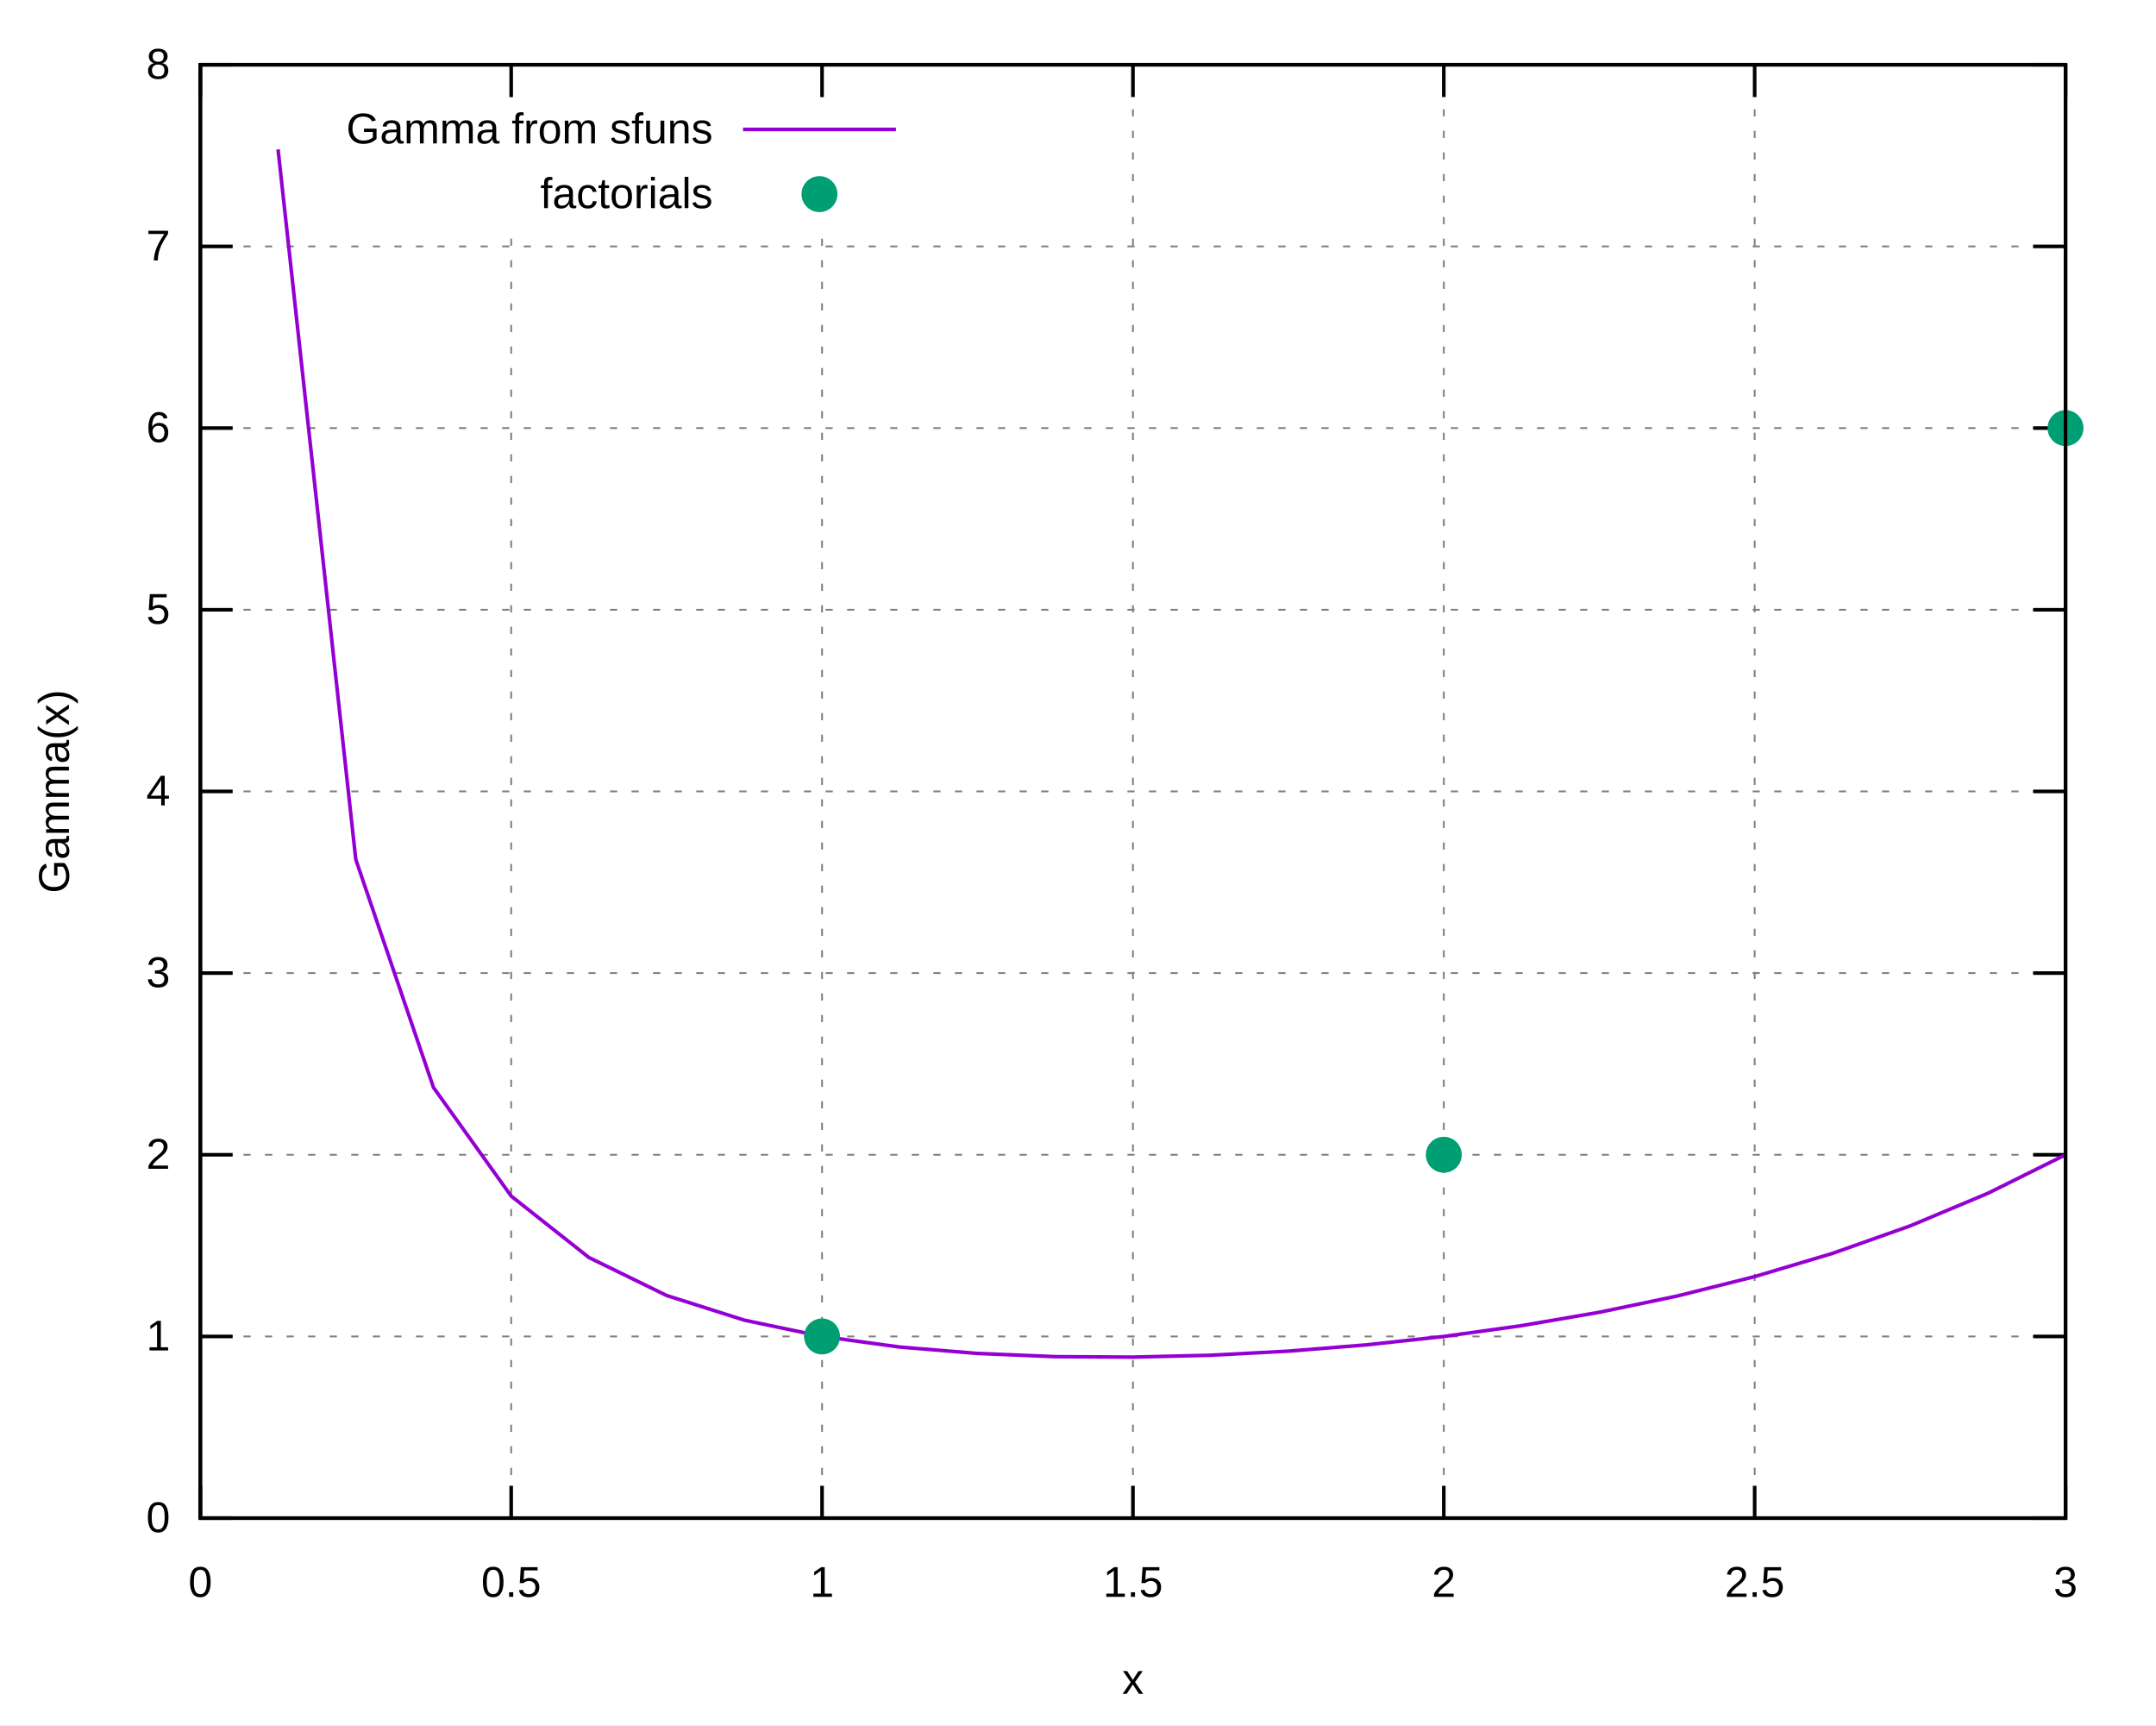
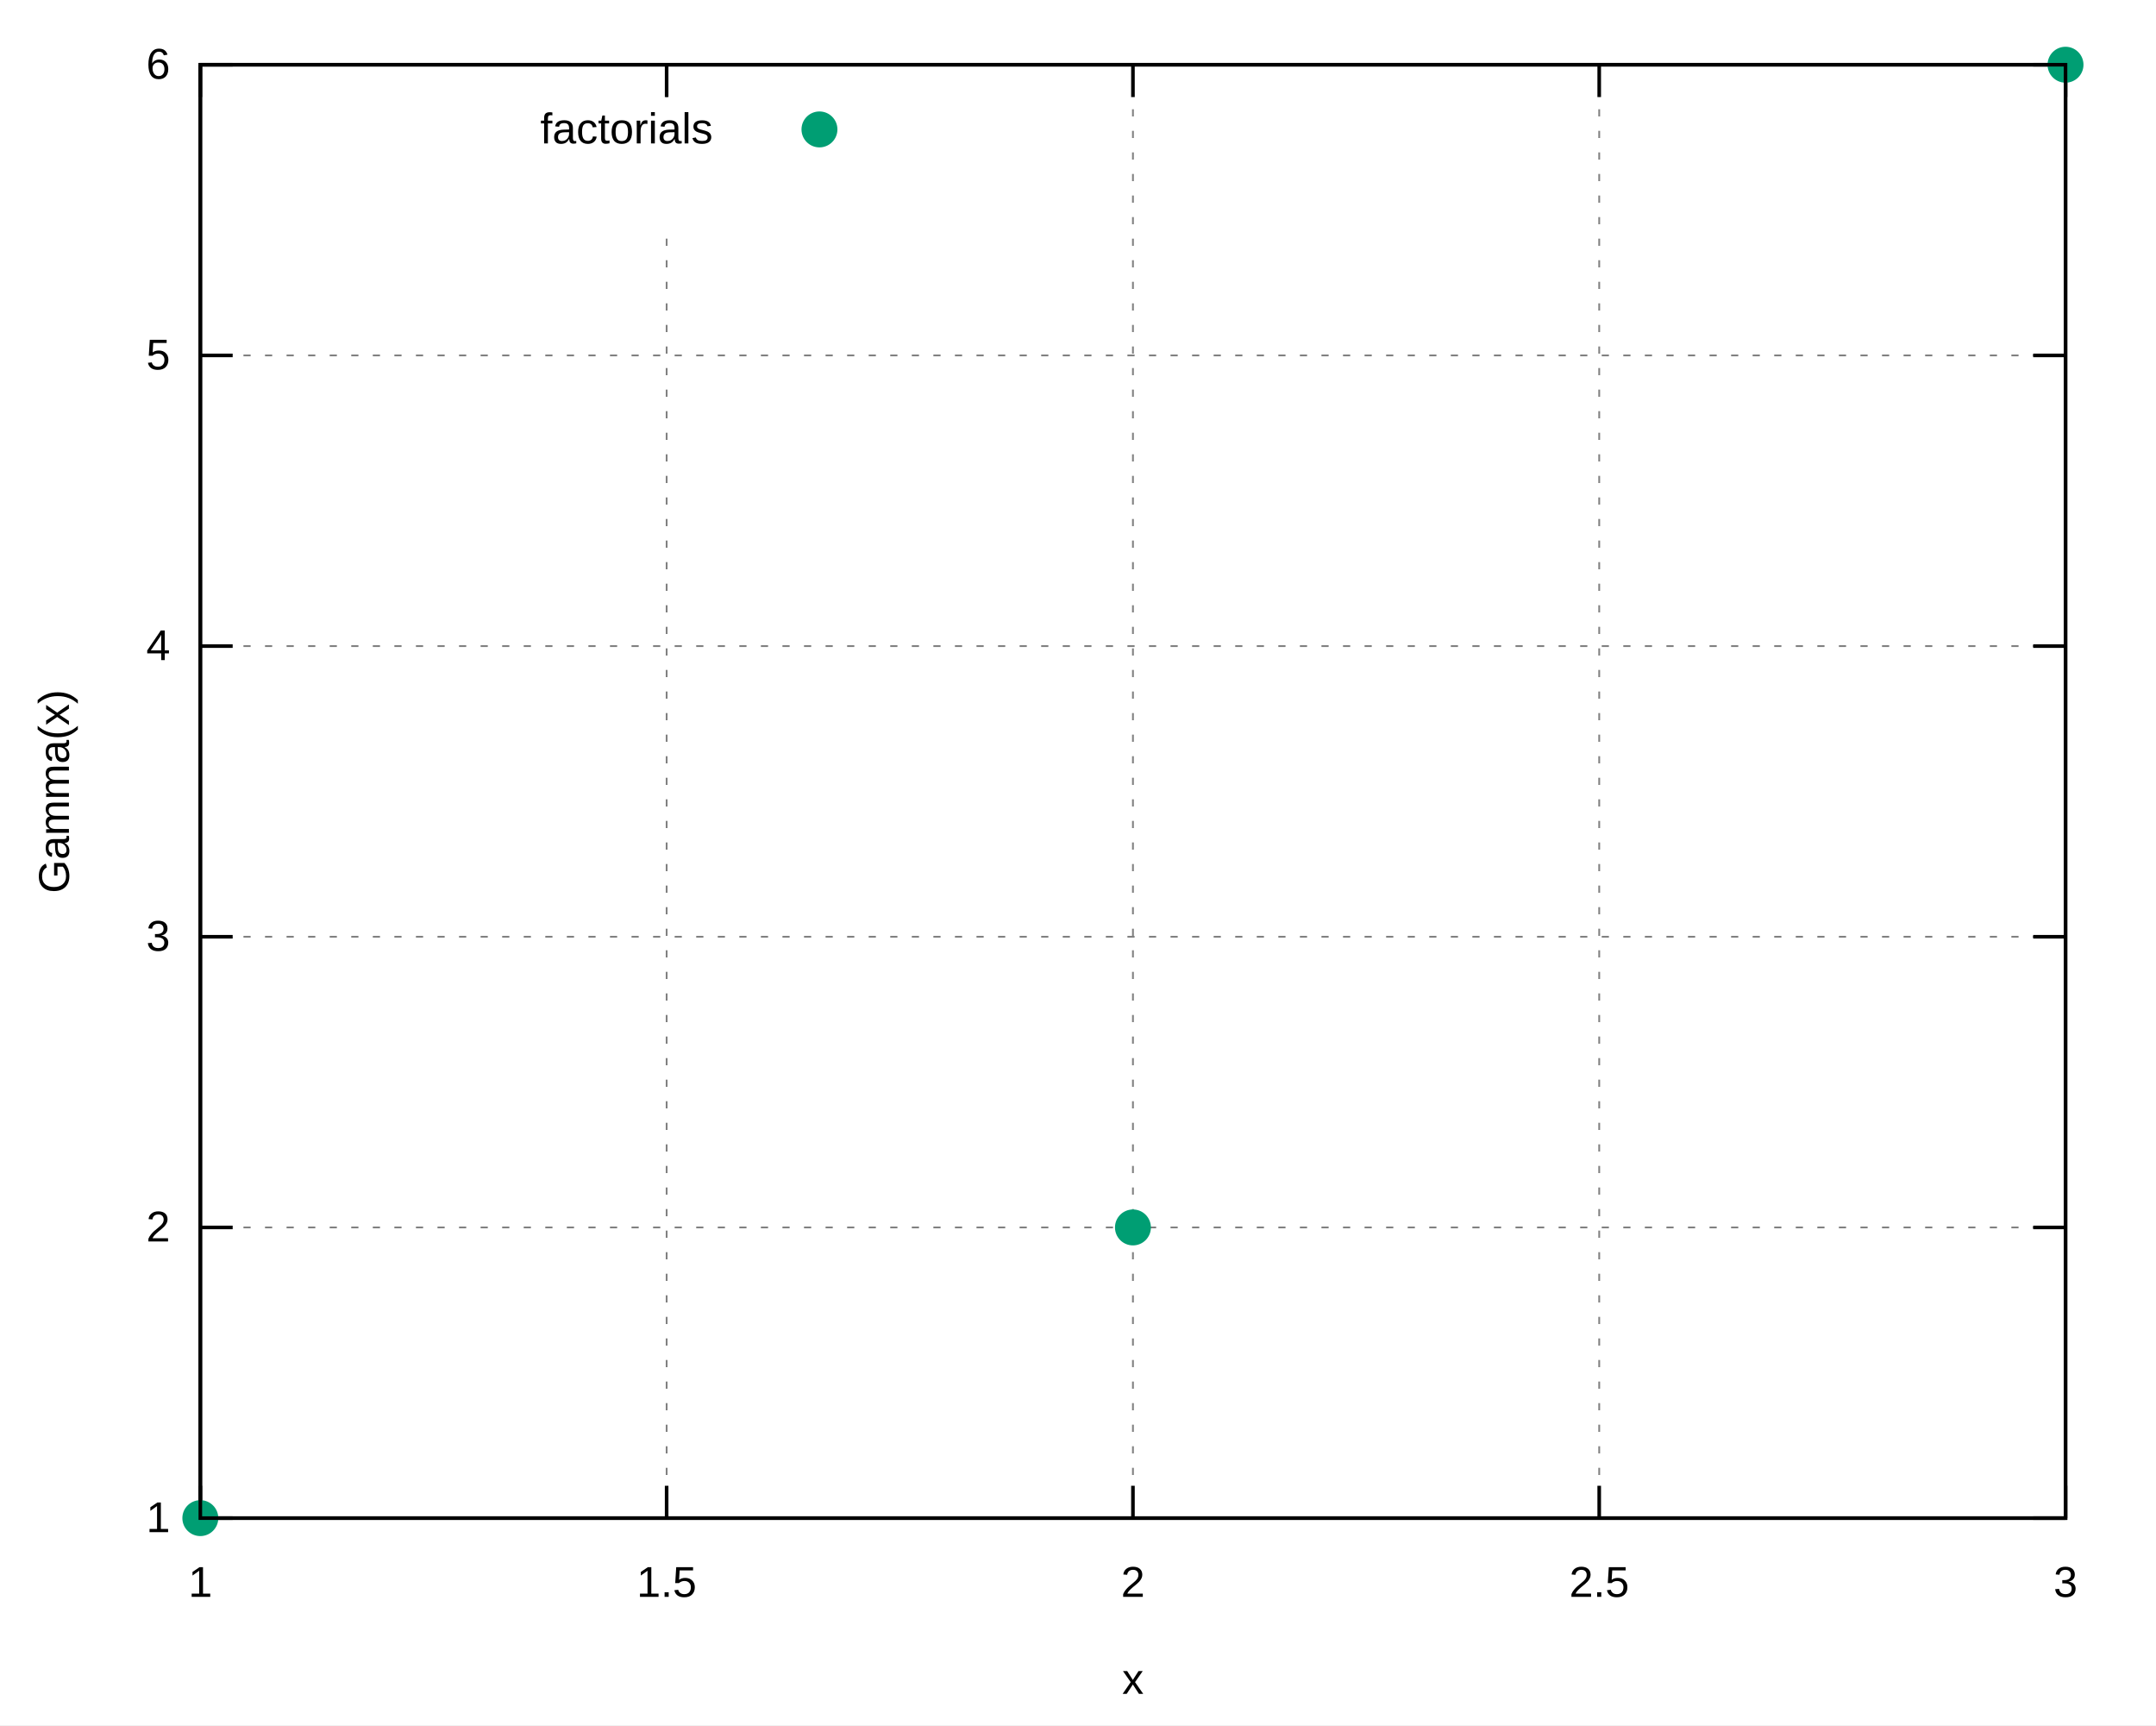
<svg xmlns="http://www.w3.org/2000/svg" xmlns:xlink="http://www.w3.org/1999/xlink" width="600" height="480" viewBox="0 0 600 480">
  <g id="gnuplot_canvas">
    <rect x="0" y="0" width="600" height="480" fill="#ffffff" />
    <defs>
      <circle id="gpDot" r="0.5" stroke-width="0.5" stroke="currentColor" />
      <path id="gpPt0" stroke-width="0.222" stroke="currentColor" d="M-1,0 h2 M0,-1 v2" />
      <path id="gpPt1" stroke-width="0.222" stroke="currentColor" d="M-1,-1 L1,1 M1,-1 L-1,1" />
      <path id="gpPt2" stroke-width="0.222" stroke="currentColor" d="M-1,0 L1,0 M0,-1 L0,1 M-1,-1 L1,1 M-1,1 L1,-1" />
      <rect id="gpPt3" stroke-width="0.222" stroke="currentColor" x="-1" y="-1" width="2" height="2" />
      <rect id="gpPt4" stroke-width="0.222" stroke="currentColor" fill="currentColor" x="-1" y="-1" width="2" height="2" />
      <circle id="gpPt5" stroke-width="0.222" stroke="currentColor" cx="0" cy="0" r="1" />
      <use xlink:href="#gpPt5" id="gpPt6" fill="currentColor" stroke="none" />
      <path id="gpPt7" stroke-width="0.222" stroke="currentColor" d="M0,-1.33 L-1.33,0.67 L1.33,0.67 z" />
      <use xlink:href="#gpPt7" id="gpPt8" fill="currentColor" stroke="none" />
      <use xlink:href="#gpPt7" id="gpPt9" stroke="currentColor" transform="rotate(180)" />
      <use xlink:href="#gpPt9" id="gpPt10" fill="currentColor" stroke="none" />
      <use xlink:href="#gpPt3" id="gpPt11" stroke="currentColor" transform="rotate(45)" />
      <use xlink:href="#gpPt11" id="gpPt12" fill="currentColor" stroke="none" />
      <path id="gpPt13" stroke-width="0.222" stroke="currentColor" d="M0,1.330 L1.265,0.411 L0.782,-1.067 L-0.782,-1.076 L-1.265,0.411 z" />
      <use xlink:href="#gpPt13" id="gpPt14" fill="currentColor" stroke="none" />
      <filter id="textbox" filterUnits="objectBoundingBox" x="0" y="0" height="1" width="1">
        <feFlood flood-color="#FFFFFF" flood-opacity="1" result="bgnd" />
        <feComposite in="SourceGraphic" in2="bgnd" operator="atop" />
      </filter>
      <filter id="greybox" filterUnits="objectBoundingBox" x="0" y="0" height="1" width="1">
        <feFlood flood-color="lightgrey" flood-opacity="1" result="grey" />
        <feComposite in="SourceGraphic" in2="grey" operator="atop" />
      </filter>
    </defs>
    <g fill="none" color="#FFFFFF" stroke="currentColor" stroke-width="1.00" stroke-linecap="butt" stroke-linejoin="miter">
</g>
    <g fill="none" color="black" stroke="currentColor" stroke-width="1.00" stroke-linecap="butt" stroke-linejoin="miter">
</g>
    <g fill="none" color="black" stroke="black" stroke-width="0.50" stroke-linecap="butt" stroke-linejoin="miter">
</g>
    <g fill="none" color="gray" stroke="currentColor" stroke-width="0.50" stroke-linecap="butt" stroke-linejoin="miter">
      <path stroke="gray" stroke-dasharray="2,4" class="gridline" d="M55.75,422.40 L574.82,422.40  " />
    </g>
    <g fill="none" color="gray" stroke="gray" stroke-width="1.00" stroke-linecap="butt" stroke-linejoin="miter">
</g>
    <g fill="none" color="black" stroke="currentColor" stroke-width="1.00" stroke-linecap="butt" stroke-linejoin="miter">
      <path stroke="black" d="M55.75,422.40 L64.75,422.40 M574.82,422.40 L565.82,422.40  " />
      <g transform="translate(47.36,426.30)" stroke="none" fill="black" font-family="Arial" font-size="12.00" text-anchor="end">
        <text>
-           <tspan font-family="Arial"> 0</tspan>
-         </text>
-       </g>
-     </g>
-     <g fill="none" color="black" stroke="currentColor" stroke-width="1.00" stroke-linecap="butt" stroke-linejoin="miter">
- </g>
-     <g fill="none" color="black" stroke="black" stroke-width="0.50" stroke-linecap="butt" stroke-linejoin="miter">
- </g>
-     <g fill="none" color="gray" stroke="currentColor" stroke-width="0.50" stroke-linecap="butt" stroke-linejoin="miter">
-       <path stroke="gray" stroke-dasharray="2,4" class="gridline" d="M55.75,371.85 L574.82,371.85  " />
-     </g>
-     <g fill="none" color="gray" stroke="gray" stroke-width="1.00" stroke-linecap="butt" stroke-linejoin="miter">
- </g>
-     <g fill="none" color="black" stroke="currentColor" stroke-width="1.00" stroke-linecap="butt" stroke-linejoin="miter">
-       <path stroke="black" d="M55.75,371.85 L64.75,371.85 M574.82,371.85 L565.82,371.85  " />
-       <g transform="translate(47.36,375.75)" stroke="none" fill="black" font-family="Arial" font-size="12.00" text-anchor="end">
-         <text>
          <tspan font-family="Arial"> 1</tspan>
        </text>
      </g>
    </g>
    <g fill="none" color="black" stroke="currentColor" stroke-width="1.00" stroke-linecap="butt" stroke-linejoin="miter">
</g>
    <g fill="none" color="black" stroke="black" stroke-width="0.50" stroke-linecap="butt" stroke-linejoin="miter">
</g>
    <g fill="none" color="gray" stroke="currentColor" stroke-width="0.50" stroke-linecap="butt" stroke-linejoin="miter">
-       <path stroke="gray" stroke-dasharray="2,4" class="gridline" d="M55.75,321.30 L574.82,321.30  " />
-     </g>
-     <g fill="none" color="gray" stroke="gray" stroke-width="1.00" stroke-linecap="butt" stroke-linejoin="miter">
- </g>
-     <g fill="none" color="black" stroke="currentColor" stroke-width="1.00" stroke-linecap="butt" stroke-linejoin="miter">
-       <path stroke="black" d="M55.75,321.30 L64.75,321.30 M574.82,321.30 L565.82,321.30  " />
-       <g transform="translate(47.36,325.20)" stroke="none" fill="black" font-family="Arial" font-size="12.00" text-anchor="end">
+       <path stroke="gray" stroke-dasharray="2,4" class="gridline" d="M55.75,341.52 L574.82,341.52  " />
+     </g>
+     <g fill="none" color="gray" stroke="gray" stroke-width="1.00" stroke-linecap="butt" stroke-linejoin="miter">
+ </g>
+     <g fill="none" color="black" stroke="currentColor" stroke-width="1.00" stroke-linecap="butt" stroke-linejoin="miter">
+       <path stroke="black" d="M55.75,341.52 L64.75,341.52 M574.82,341.52 L565.82,341.52  " />
+       <g transform="translate(47.36,345.42)" stroke="none" fill="black" font-family="Arial" font-size="12.00" text-anchor="end">
        <text>
          <tspan font-family="Arial"> 2</tspan>
        </text>
      </g>
    </g>
    <g fill="none" color="black" stroke="currentColor" stroke-width="1.00" stroke-linecap="butt" stroke-linejoin="miter">
</g>
    <g fill="none" color="black" stroke="black" stroke-width="0.50" stroke-linecap="butt" stroke-linejoin="miter">
</g>
    <g fill="none" color="gray" stroke="currentColor" stroke-width="0.50" stroke-linecap="butt" stroke-linejoin="miter">
-       <path stroke="gray" stroke-dasharray="2,4" class="gridline" d="M55.75,270.75 L574.82,270.75  " />
-     </g>
-     <g fill="none" color="gray" stroke="gray" stroke-width="1.00" stroke-linecap="butt" stroke-linejoin="miter">
- </g>
-     <g fill="none" color="black" stroke="currentColor" stroke-width="1.00" stroke-linecap="butt" stroke-linejoin="miter">
-       <path stroke="black" d="M55.75,270.75 L64.75,270.75 M574.82,270.75 L565.82,270.75  " />
-       <g transform="translate(47.36,274.65)" stroke="none" fill="black" font-family="Arial" font-size="12.00" text-anchor="end">
+       <path stroke="gray" stroke-dasharray="2,4" class="gridline" d="M55.75,260.64 L574.82,260.64  " />
+     </g>
+     <g fill="none" color="gray" stroke="gray" stroke-width="1.00" stroke-linecap="butt" stroke-linejoin="miter">
+ </g>
+     <g fill="none" color="black" stroke="currentColor" stroke-width="1.00" stroke-linecap="butt" stroke-linejoin="miter">
+       <path stroke="black" d="M55.75,260.64 L64.75,260.64 M574.82,260.64 L565.82,260.64  " />
+       <g transform="translate(47.36,264.54)" stroke="none" fill="black" font-family="Arial" font-size="12.00" text-anchor="end">
        <text>
          <tspan font-family="Arial"> 3</tspan>
        </text>
      </g>
    </g>
    <g fill="none" color="black" stroke="currentColor" stroke-width="1.00" stroke-linecap="butt" stroke-linejoin="miter">
</g>
    <g fill="none" color="black" stroke="black" stroke-width="0.50" stroke-linecap="butt" stroke-linejoin="miter">
</g>
    <g fill="none" color="gray" stroke="currentColor" stroke-width="0.50" stroke-linecap="butt" stroke-linejoin="miter">
-       <path stroke="gray" stroke-dasharray="2,4" class="gridline" d="M55.75,220.20 L574.82,220.20  " />
-     </g>
-     <g fill="none" color="gray" stroke="gray" stroke-width="1.00" stroke-linecap="butt" stroke-linejoin="miter">
- </g>
-     <g fill="none" color="black" stroke="currentColor" stroke-width="1.00" stroke-linecap="butt" stroke-linejoin="miter">
-       <path stroke="black" d="M55.75,220.20 L64.75,220.20 M574.82,220.20 L565.82,220.20  " />
-       <g transform="translate(47.36,224.10)" stroke="none" fill="black" font-family="Arial" font-size="12.00" text-anchor="end">
+       <path stroke="gray" stroke-dasharray="2,4" class="gridline" d="M55.75,179.77 L574.82,179.77  " />
+     </g>
+     <g fill="none" color="gray" stroke="gray" stroke-width="1.00" stroke-linecap="butt" stroke-linejoin="miter">
+ </g>
+     <g fill="none" color="black" stroke="currentColor" stroke-width="1.00" stroke-linecap="butt" stroke-linejoin="miter">
+       <path stroke="black" d="M55.75,179.77 L64.75,179.77 M574.82,179.77 L565.82,179.77  " />
+       <g transform="translate(47.36,183.67)" stroke="none" fill="black" font-family="Arial" font-size="12.00" text-anchor="end">
        <text>
          <tspan font-family="Arial"> 4</tspan>
        </text>
      </g>
    </g>
    <g fill="none" color="black" stroke="currentColor" stroke-width="1.00" stroke-linecap="butt" stroke-linejoin="miter">
</g>
    <g fill="none" color="black" stroke="black" stroke-width="0.50" stroke-linecap="butt" stroke-linejoin="miter">
</g>
    <g fill="none" color="gray" stroke="currentColor" stroke-width="0.50" stroke-linecap="butt" stroke-linejoin="miter">
-       <path stroke="gray" stroke-dasharray="2,4" class="gridline" d="M55.75,169.66 L574.82,169.66  " />
-     </g>
-     <g fill="none" color="gray" stroke="gray" stroke-width="1.00" stroke-linecap="butt" stroke-linejoin="miter">
- </g>
-     <g fill="none" color="black" stroke="currentColor" stroke-width="1.00" stroke-linecap="butt" stroke-linejoin="miter">
-       <path stroke="black" d="M55.75,169.66 L64.75,169.66 M574.82,169.66 L565.82,169.66  " />
-       <g transform="translate(47.36,173.56)" stroke="none" fill="black" font-family="Arial" font-size="12.00" text-anchor="end">
+       <path stroke="gray" stroke-dasharray="2,4" class="gridline" d="M55.75,98.89 L574.82,98.89  " />
+     </g>
+     <g fill="none" color="gray" stroke="gray" stroke-width="1.00" stroke-linecap="butt" stroke-linejoin="miter">
+ </g>
+     <g fill="none" color="black" stroke="currentColor" stroke-width="1.00" stroke-linecap="butt" stroke-linejoin="miter">
+       <path stroke="black" d="M55.75,98.89 L64.75,98.89 M574.82,98.89 L565.82,98.89  " />
+       <g transform="translate(47.36,102.79)" stroke="none" fill="black" font-family="Arial" font-size="12.00" text-anchor="end">
        <text>
          <tspan font-family="Arial"> 5</tspan>
-         </text>
-       </g>
-     </g>
-     <g fill="none" color="black" stroke="currentColor" stroke-width="1.00" stroke-linecap="butt" stroke-linejoin="miter">
- </g>
-     <g fill="none" color="black" stroke="black" stroke-width="0.50" stroke-linecap="butt" stroke-linejoin="miter">
- </g>
-     <g fill="none" color="gray" stroke="currentColor" stroke-width="0.50" stroke-linecap="butt" stroke-linejoin="miter">
-       <path stroke="gray" stroke-dasharray="2,4" class="gridline" d="M55.75,119.11 L574.82,119.11  " />
-     </g>
-     <g fill="none" color="gray" stroke="gray" stroke-width="1.00" stroke-linecap="butt" stroke-linejoin="miter">
- </g>
-     <g fill="none" color="black" stroke="currentColor" stroke-width="1.00" stroke-linecap="butt" stroke-linejoin="miter">
-       <path stroke="black" d="M55.75,119.11 L64.75,119.11 M574.82,119.11 L565.82,119.11  " />
-       <g transform="translate(47.36,123.01)" stroke="none" fill="black" font-family="Arial" font-size="12.00" text-anchor="end">
-         <text>
-           <tspan font-family="Arial"> 6</tspan>
-         </text>
-       </g>
-     </g>
-     <g fill="none" color="black" stroke="currentColor" stroke-width="1.00" stroke-linecap="butt" stroke-linejoin="miter">
- </g>
-     <g fill="none" color="black" stroke="black" stroke-width="0.50" stroke-linecap="butt" stroke-linejoin="miter">
- </g>
-     <g fill="none" color="gray" stroke="currentColor" stroke-width="0.50" stroke-linecap="butt" stroke-linejoin="miter">
-       <path stroke="gray" stroke-dasharray="2,4" class="gridline" d="M55.75,68.56 L574.82,68.56  " />
-     </g>
-     <g fill="none" color="gray" stroke="gray" stroke-width="1.00" stroke-linecap="butt" stroke-linejoin="miter">
- </g>
-     <g fill="none" color="black" stroke="currentColor" stroke-width="1.00" stroke-linecap="butt" stroke-linejoin="miter">
-       <path stroke="black" d="M55.75,68.56 L64.75,68.56 M574.82,68.56 L565.82,68.56  " />
-       <g transform="translate(47.36,72.46)" stroke="none" fill="black" font-family="Arial" font-size="12.00" text-anchor="end">
-         <text>
-           <tspan font-family="Arial"> 7</tspan>
        </text>
      </g>
    </g>
    <g fill="none" color="black" stroke="currentColor" stroke-width="1.00" stroke-linecap="butt" stroke-linejoin="miter">
</g>
    <g fill="none" color="black" stroke="black" stroke-width="0.50" stroke-linecap="butt" stroke-linejoin="miter">
</g>
    <g fill="none" color="gray" stroke="currentColor" stroke-width="0.50" stroke-linecap="butt" stroke-linejoin="miter">
      <path stroke="gray" stroke-dasharray="2,4" class="gridline" d="M55.75,18.01 L574.82,18.01  " />
    </g>
    <g fill="none" color="gray" stroke="gray" stroke-width="1.00" stroke-linecap="butt" stroke-linejoin="miter">
</g>
    <g fill="none" color="black" stroke="currentColor" stroke-width="1.00" stroke-linecap="butt" stroke-linejoin="miter">
      <path stroke="black" d="M55.75,18.01 L64.75,18.01 M574.82,18.01 L565.82,18.01  " />
      <g transform="translate(47.36,21.91)" stroke="none" fill="black" font-family="Arial" font-size="12.00" text-anchor="end">
        <text>
-           <tspan font-family="Arial"> 8</tspan>
+           <tspan font-family="Arial"> 6</tspan>
        </text>
      </g>
    </g>
    <g fill="none" color="black" stroke="currentColor" stroke-width="1.00" stroke-linecap="butt" stroke-linejoin="miter">
</g>
    <g fill="none" color="black" stroke="black" stroke-width="0.50" stroke-linecap="butt" stroke-linejoin="miter">
</g>
    <g fill="none" color="gray" stroke="currentColor" stroke-width="0.50" stroke-linecap="butt" stroke-linejoin="miter">
      <path stroke="gray" stroke-dasharray="2,4" class="gridline" d="M55.75,422.40 L55.75,18.01  " />
    </g>
    <g fill="none" color="gray" stroke="gray" stroke-width="1.00" stroke-linecap="butt" stroke-linejoin="miter">
</g>
    <g fill="none" color="black" stroke="currentColor" stroke-width="1.00" stroke-linecap="butt" stroke-linejoin="miter">
      <path stroke="black" d="M55.75,422.40 L55.75,413.40 M55.75,18.01 L55.75,27.01  " />
      <g transform="translate(55.75,444.30)" stroke="none" fill="black" font-family="Arial" font-size="12.00" text-anchor="middle">
        <text>
-           <tspan font-family="Arial"> 0</tspan>
-         </text>
-       </g>
-     </g>
-     <g fill="none" color="black" stroke="currentColor" stroke-width="1.00" stroke-linecap="butt" stroke-linejoin="miter">
- </g>
-     <g fill="none" color="black" stroke="black" stroke-width="0.50" stroke-linecap="butt" stroke-linejoin="miter">
- </g>
-     <g fill="none" color="gray" stroke="currentColor" stroke-width="0.50" stroke-linecap="butt" stroke-linejoin="miter">
-       <path stroke="gray" stroke-dasharray="2,4" class="gridline" d="M142.26,422.40 L142.26,63.01 M142.26,27.01 L142.26,18.01  " />
-     </g>
-     <g fill="none" color="gray" stroke="gray" stroke-width="1.00" stroke-linecap="butt" stroke-linejoin="miter">
- </g>
-     <g fill="none" color="black" stroke="currentColor" stroke-width="1.00" stroke-linecap="butt" stroke-linejoin="miter">
-       <path stroke="black" d="M142.26,422.40 L142.26,413.40 M142.26,18.01 L142.26,27.01  " />
-       <g transform="translate(142.26,444.30)" stroke="none" fill="black" font-family="Arial" font-size="12.00" text-anchor="middle">
-         <text>
-           <tspan font-family="Arial"> 0.5</tspan>
-         </text>
-       </g>
-     </g>
-     <g fill="none" color="black" stroke="currentColor" stroke-width="1.00" stroke-linecap="butt" stroke-linejoin="miter">
- </g>
-     <g fill="none" color="black" stroke="black" stroke-width="0.50" stroke-linecap="butt" stroke-linejoin="miter">
- </g>
-     <g fill="none" color="gray" stroke="currentColor" stroke-width="0.50" stroke-linecap="butt" stroke-linejoin="miter">
-       <path stroke="gray" stroke-dasharray="2,4" class="gridline" d="M228.77,422.40 L228.77,63.01 M228.77,27.01 L228.77,18.01  " />
-     </g>
-     <g fill="none" color="gray" stroke="gray" stroke-width="1.00" stroke-linecap="butt" stroke-linejoin="miter">
- </g>
-     <g fill="none" color="black" stroke="currentColor" stroke-width="1.00" stroke-linecap="butt" stroke-linejoin="miter">
-       <path stroke="black" d="M228.77,422.40 L228.77,413.40 M228.77,18.01 L228.77,27.01  " />
-       <g transform="translate(228.77,444.30)" stroke="none" fill="black" font-family="Arial" font-size="12.00" text-anchor="middle">
-         <text>
          <tspan font-family="Arial"> 1</tspan>
+         </text>
+       </g>
+     </g>
+     <g fill="none" color="black" stroke="currentColor" stroke-width="1.00" stroke-linecap="butt" stroke-linejoin="miter">
+ </g>
+     <g fill="none" color="black" stroke="black" stroke-width="0.50" stroke-linecap="butt" stroke-linejoin="miter">
+ </g>
+     <g fill="none" color="gray" stroke="currentColor" stroke-width="0.50" stroke-linecap="butt" stroke-linejoin="miter">
+       <path stroke="gray" stroke-dasharray="2,4" class="gridline" d="M185.52,422.40 L185.52,63.01 M185.52,27.01 L185.52,18.01  " />
+     </g>
+     <g fill="none" color="gray" stroke="gray" stroke-width="1.00" stroke-linecap="butt" stroke-linejoin="miter">
+ </g>
+     <g fill="none" color="black" stroke="currentColor" stroke-width="1.00" stroke-linecap="butt" stroke-linejoin="miter">
+       <path stroke="black" d="M185.52,422.40 L185.52,413.40 M185.52,18.01 L185.52,27.01  " />
+       <g transform="translate(185.52,444.30)" stroke="none" fill="black" font-family="Arial" font-size="12.00" text-anchor="middle">
+         <text>
+           <tspan font-family="Arial"> 1.5</tspan>
        </text>
      </g>
    </g>
    <g fill="none" color="black" stroke="currentColor" stroke-width="1.00" stroke-linecap="butt" stroke-linejoin="miter">
</g>
    <g fill="none" color="black" stroke="black" stroke-width="0.50" stroke-linecap="butt" stroke-linejoin="miter">
</g>
    <g fill="none" color="gray" stroke="currentColor" stroke-width="0.50" stroke-linecap="butt" stroke-linejoin="miter">
      <path stroke="gray" stroke-dasharray="2,4" class="gridline" d="M315.29,422.40 L315.29,18.01  " />
    </g>
    <g fill="none" color="gray" stroke="gray" stroke-width="1.00" stroke-linecap="butt" stroke-linejoin="miter">
</g>
    <g fill="none" color="black" stroke="currentColor" stroke-width="1.00" stroke-linecap="butt" stroke-linejoin="miter">
      <path stroke="black" d="M315.29,422.40 L315.29,413.40 M315.29,18.01 L315.29,27.01  " />
      <g transform="translate(315.29,444.30)" stroke="none" fill="black" font-family="Arial" font-size="12.00" text-anchor="middle">
        <text>
-           <tspan font-family="Arial"> 1.5</tspan>
-         </text>
-       </g>
-     </g>
-     <g fill="none" color="black" stroke="currentColor" stroke-width="1.00" stroke-linecap="butt" stroke-linejoin="miter">
- </g>
-     <g fill="none" color="black" stroke="black" stroke-width="0.50" stroke-linecap="butt" stroke-linejoin="miter">
- </g>
-     <g fill="none" color="gray" stroke="currentColor" stroke-width="0.50" stroke-linecap="butt" stroke-linejoin="miter">
-       <path stroke="gray" stroke-dasharray="2,4" class="gridline" d="M401.80,422.40 L401.80,18.01  " />
-     </g>
-     <g fill="none" color="gray" stroke="gray" stroke-width="1.00" stroke-linecap="butt" stroke-linejoin="miter">
- </g>
-     <g fill="none" color="black" stroke="currentColor" stroke-width="1.00" stroke-linecap="butt" stroke-linejoin="miter">
-       <path stroke="black" d="M401.80,422.40 L401.80,413.40 M401.80,18.01 L401.80,27.01  " />
-       <g transform="translate(401.80,444.30)" stroke="none" fill="black" font-family="Arial" font-size="12.00" text-anchor="middle">
-         <text>
          <tspan font-family="Arial"> 2</tspan>
        </text>
      </g>
    </g>
    <g fill="none" color="black" stroke="currentColor" stroke-width="1.00" stroke-linecap="butt" stroke-linejoin="miter">
</g>
    <g fill="none" color="black" stroke="black" stroke-width="0.50" stroke-linecap="butt" stroke-linejoin="miter">
</g>
    <g fill="none" color="gray" stroke="currentColor" stroke-width="0.50" stroke-linecap="butt" stroke-linejoin="miter">
-       <path stroke="gray" stroke-dasharray="2,4" class="gridline" d="M488.31,422.40 L488.31,18.01  " />
-     </g>
-     <g fill="none" color="gray" stroke="gray" stroke-width="1.00" stroke-linecap="butt" stroke-linejoin="miter">
- </g>
-     <g fill="none" color="black" stroke="currentColor" stroke-width="1.00" stroke-linecap="butt" stroke-linejoin="miter">
-       <path stroke="black" d="M488.31,422.40 L488.31,413.40 M488.31,18.01 L488.31,27.01  " />
-       <g transform="translate(488.31,444.30)" stroke="none" fill="black" font-family="Arial" font-size="12.00" text-anchor="middle">
+       <path stroke="gray" stroke-dasharray="2,4" class="gridline" d="M445.05,422.40 L445.05,18.01  " />
+     </g>
+     <g fill="none" color="gray" stroke="gray" stroke-width="1.00" stroke-linecap="butt" stroke-linejoin="miter">
+ </g>
+     <g fill="none" color="black" stroke="currentColor" stroke-width="1.00" stroke-linecap="butt" stroke-linejoin="miter">
+       <path stroke="black" d="M445.05,422.40 L445.05,413.40 M445.05,18.01 L445.05,27.01  " />
+       <g transform="translate(445.05,444.30)" stroke="none" fill="black" font-family="Arial" font-size="12.00" text-anchor="middle">
        <text>
          <tspan font-family="Arial"> 2.5</tspan>
        </text>
      </g>
    </g>
    <g fill="none" color="black" stroke="currentColor" stroke-width="1.00" stroke-linecap="butt" stroke-linejoin="miter">
</g>
    <g fill="none" color="black" stroke="black" stroke-width="0.50" stroke-linecap="butt" stroke-linejoin="miter">
</g>
    <g fill="none" color="gray" stroke="currentColor" stroke-width="0.50" stroke-linecap="butt" stroke-linejoin="miter">
      <path stroke="gray" stroke-dasharray="2,4" class="gridline" d="M574.82,422.40 L574.82,18.01  " />
    </g>
    <g fill="none" color="gray" stroke="gray" stroke-width="1.00" stroke-linecap="butt" stroke-linejoin="miter">
</g>
    <g fill="none" color="black" stroke="currentColor" stroke-width="1.00" stroke-linecap="butt" stroke-linejoin="miter">
      <path stroke="black" d="M574.82,422.40 L574.82,413.40 M574.82,18.01 L574.82,27.01  " />
      <g transform="translate(574.82,444.30)" stroke="none" fill="black" font-family="Arial" font-size="12.00" text-anchor="middle">
        <text>
          <tspan font-family="Arial"> 3</tspan>
        </text>
      </g>
    </g>
    <g fill="none" color="black" stroke="currentColor" stroke-width="1.00" stroke-linecap="butt" stroke-linejoin="miter">
</g>
    <g fill="none" color="black" stroke="currentColor" stroke-width="1.00" stroke-linecap="butt" stroke-linejoin="miter">
      <path stroke="black" d="M55.75,18.01 L55.75,422.40 L574.82,422.40 L574.82,18.01 L55.75,18.01 Z  " />
    </g>
    <g fill="none" color="black" stroke="currentColor" stroke-width="1.00" stroke-linecap="butt" stroke-linejoin="miter">
</g>
    <g id="gnuplot_plot_1">
      <g fill="none" color="black" stroke="currentColor" stroke-width="1.00" stroke-linecap="butt" stroke-linejoin="miter">
-         <g transform="translate(198.38,39.91)" stroke="none" fill="black" font-family="Arial" font-size="12.00" text-anchor="end">
-           <text>
-             <tspan font-family="Arial">Gamma from sfuns</tspan>
-           </text>
-         </g>
-       </g>
-       <g fill="none" color="black" stroke="currentColor" stroke-width="1.00" stroke-linecap="butt" stroke-linejoin="miter">
-         <path stroke="rgb(148,   0, 211)" d="M206.77,36.01 L249.33,36.01 M77.38,41.57 L99.01,239.13 L120.63,302.58 L142.26,332.80 L163.89,349.89 L185.52,360.46   L207.15,367.32 L228.77,371.85 L250.40,374.80 L272.03,376.58 L293.66,377.47 L315.29,377.60 L336.91,377.08 L358.54,375.94   L380.17,374.20 L401.80,371.85 L423.42,368.85 L445.05,365.13 L466.68,360.62 L488.31,355.20 L509.94,348.75 L531.56,341.10   L553.19,332.03 L574.82,321.30  " />
-       </g>
+ </g>
    </g>
    <g id="gnuplot_plot_2">
      <g fill="none" color="black" stroke="currentColor" stroke-width="1.00" stroke-linecap="butt" stroke-linejoin="miter">
-         <g transform="translate(198.38,57.91)" stroke="none" fill="black" font-family="Arial" font-size="12.00" text-anchor="end">
+         <g transform="translate(198.38,39.91)" stroke="none" fill="black" font-family="Arial" font-size="12.00" text-anchor="end">
          <text>
            <tspan font-family="Arial">factorials</tspan>
          </text>
        </g>
      </g>
      <g fill="none" color="black" stroke="currentColor" stroke-width="1.00" stroke-linecap="butt" stroke-linejoin="miter">
-         <use xlink:href="#gpPt6" transform="translate(228.77,371.85) scale(4.50)" color="rgb(  0, 158, 115)" />
-         <use xlink:href="#gpPt6" transform="translate(401.80,321.30) scale(4.50)" color="rgb(  0, 158, 115)" />
-         <use xlink:href="#gpPt6" transform="translate(574.82,119.11) scale(4.50)" color="rgb(  0, 158, 115)" />
-         <use xlink:href="#gpPt6" transform="translate(228.05,54.01) scale(4.50)" color="rgb(  0, 158, 115)" />
+         <use xlink:href="#gpPt6" transform="translate(55.75,422.40) scale(4.50)" color="rgb(  0, 158, 115)" />
+         <use xlink:href="#gpPt6" transform="translate(315.29,341.52) scale(4.50)" color="rgb(  0, 158, 115)" />
+         <use xlink:href="#gpPt6" transform="translate(574.82,18.01) scale(4.50)" color="rgb(  0, 158, 115)" />
+         <use xlink:href="#gpPt6" transform="translate(228.05,36.01) scale(4.50)" color="rgb(  0, 158, 115)" />
      </g>
    </g>
    <g fill="none" color="#FFFFFF" stroke="rgb(  0, 158, 115)" stroke-width="2.00" stroke-linecap="butt" stroke-linejoin="miter">
</g>
    <g fill="none" color="black" stroke="currentColor" stroke-width="2.00" stroke-linecap="butt" stroke-linejoin="miter">
</g>
    <g fill="none" color="black" stroke="black" stroke-width="1.00" stroke-linecap="butt" stroke-linejoin="miter">
</g>
    <g fill="none" color="black" stroke="currentColor" stroke-width="1.00" stroke-linecap="butt" stroke-linejoin="miter">
      <path stroke="black" d="M55.75,18.01 L55.75,422.40 L574.82,422.40 L574.82,18.01 L55.75,18.01 Z  " />
      <g transform="translate(19.18,220.21) rotate(270.00)" stroke="none" fill="black" font-family="Arial" font-size="12.00" text-anchor="middle">
        <text>
          <tspan font-family="Arial">Gamma(x)</tspan>
        </text>
      </g>
    </g>
    <g fill="none" color="black" stroke="currentColor" stroke-width="1.00" stroke-linecap="butt" stroke-linejoin="miter">
      <g transform="translate(315.28,471.30)" stroke="none" fill="black" font-family="Arial" font-size="12.00" text-anchor="middle">
        <text>
          <tspan font-family="Arial">x</tspan>
        </text>
      </g>
    </g>
    <g fill="none" color="black" stroke="currentColor" stroke-width="1.00" stroke-linecap="butt" stroke-linejoin="miter">
</g>
    <g fill="none" color="black" stroke="currentColor" stroke-width="1.00" stroke-linecap="butt" stroke-linejoin="miter">
</g>
  </g>
</svg>
